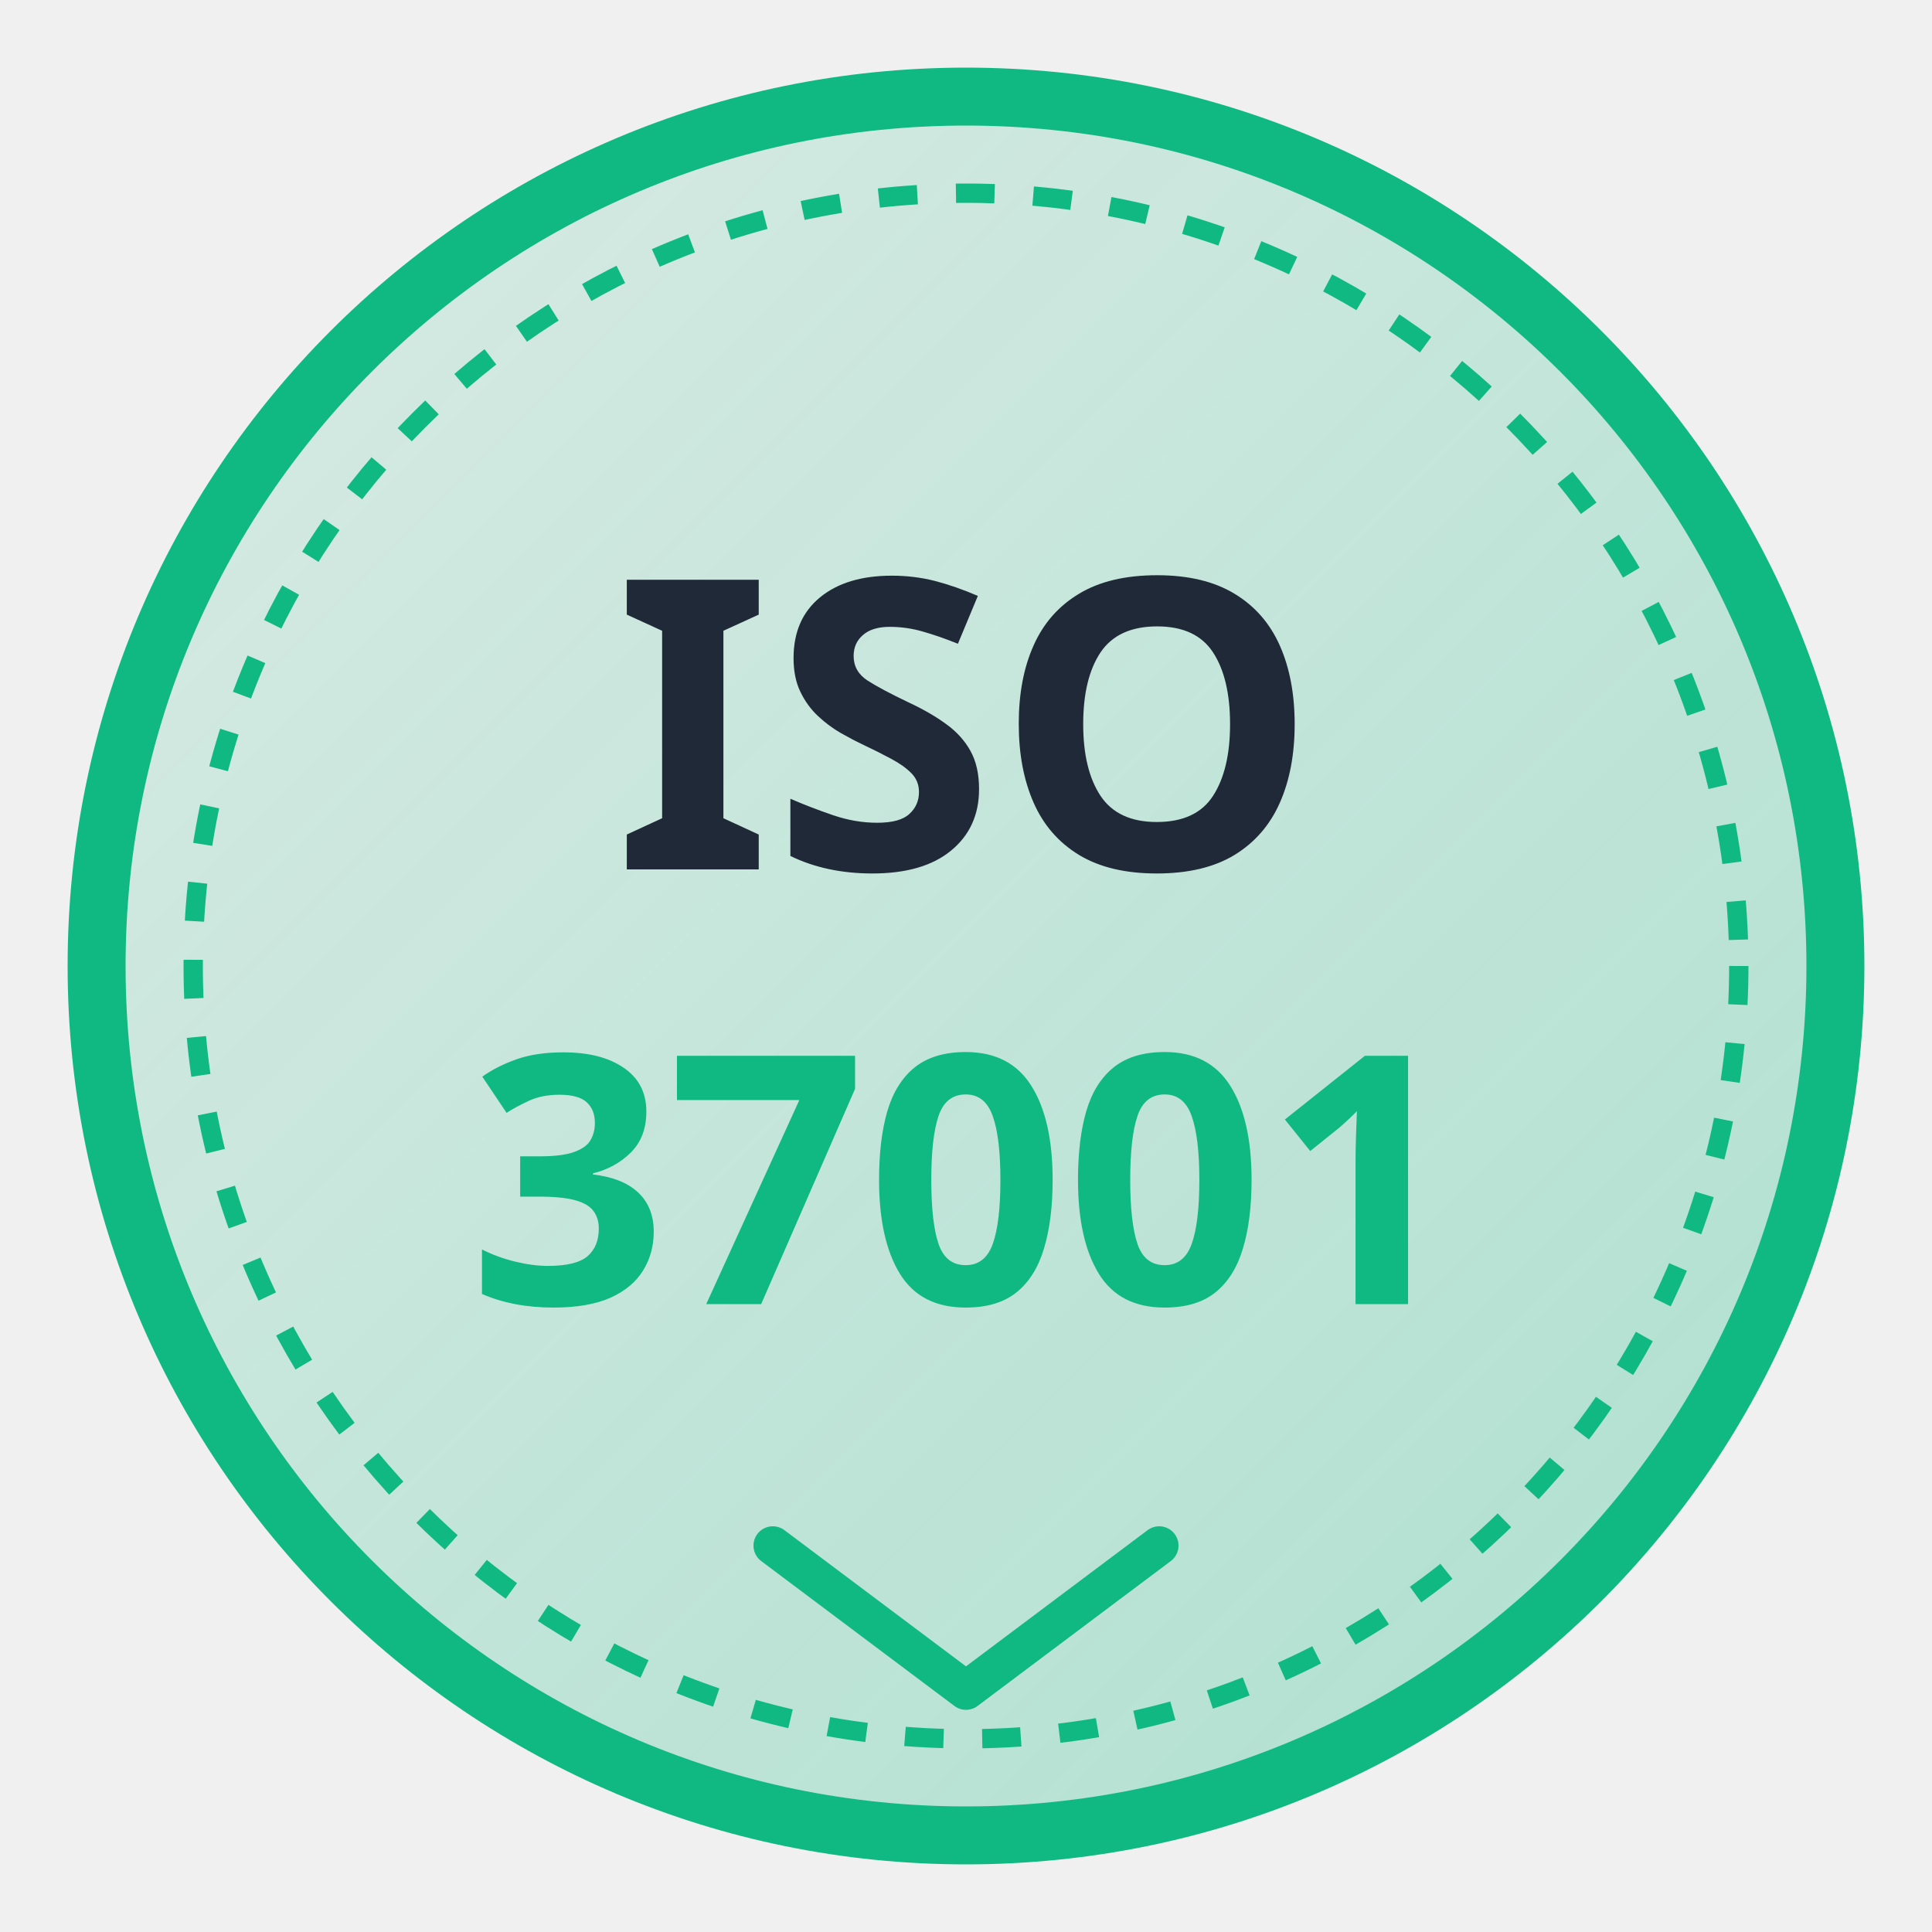
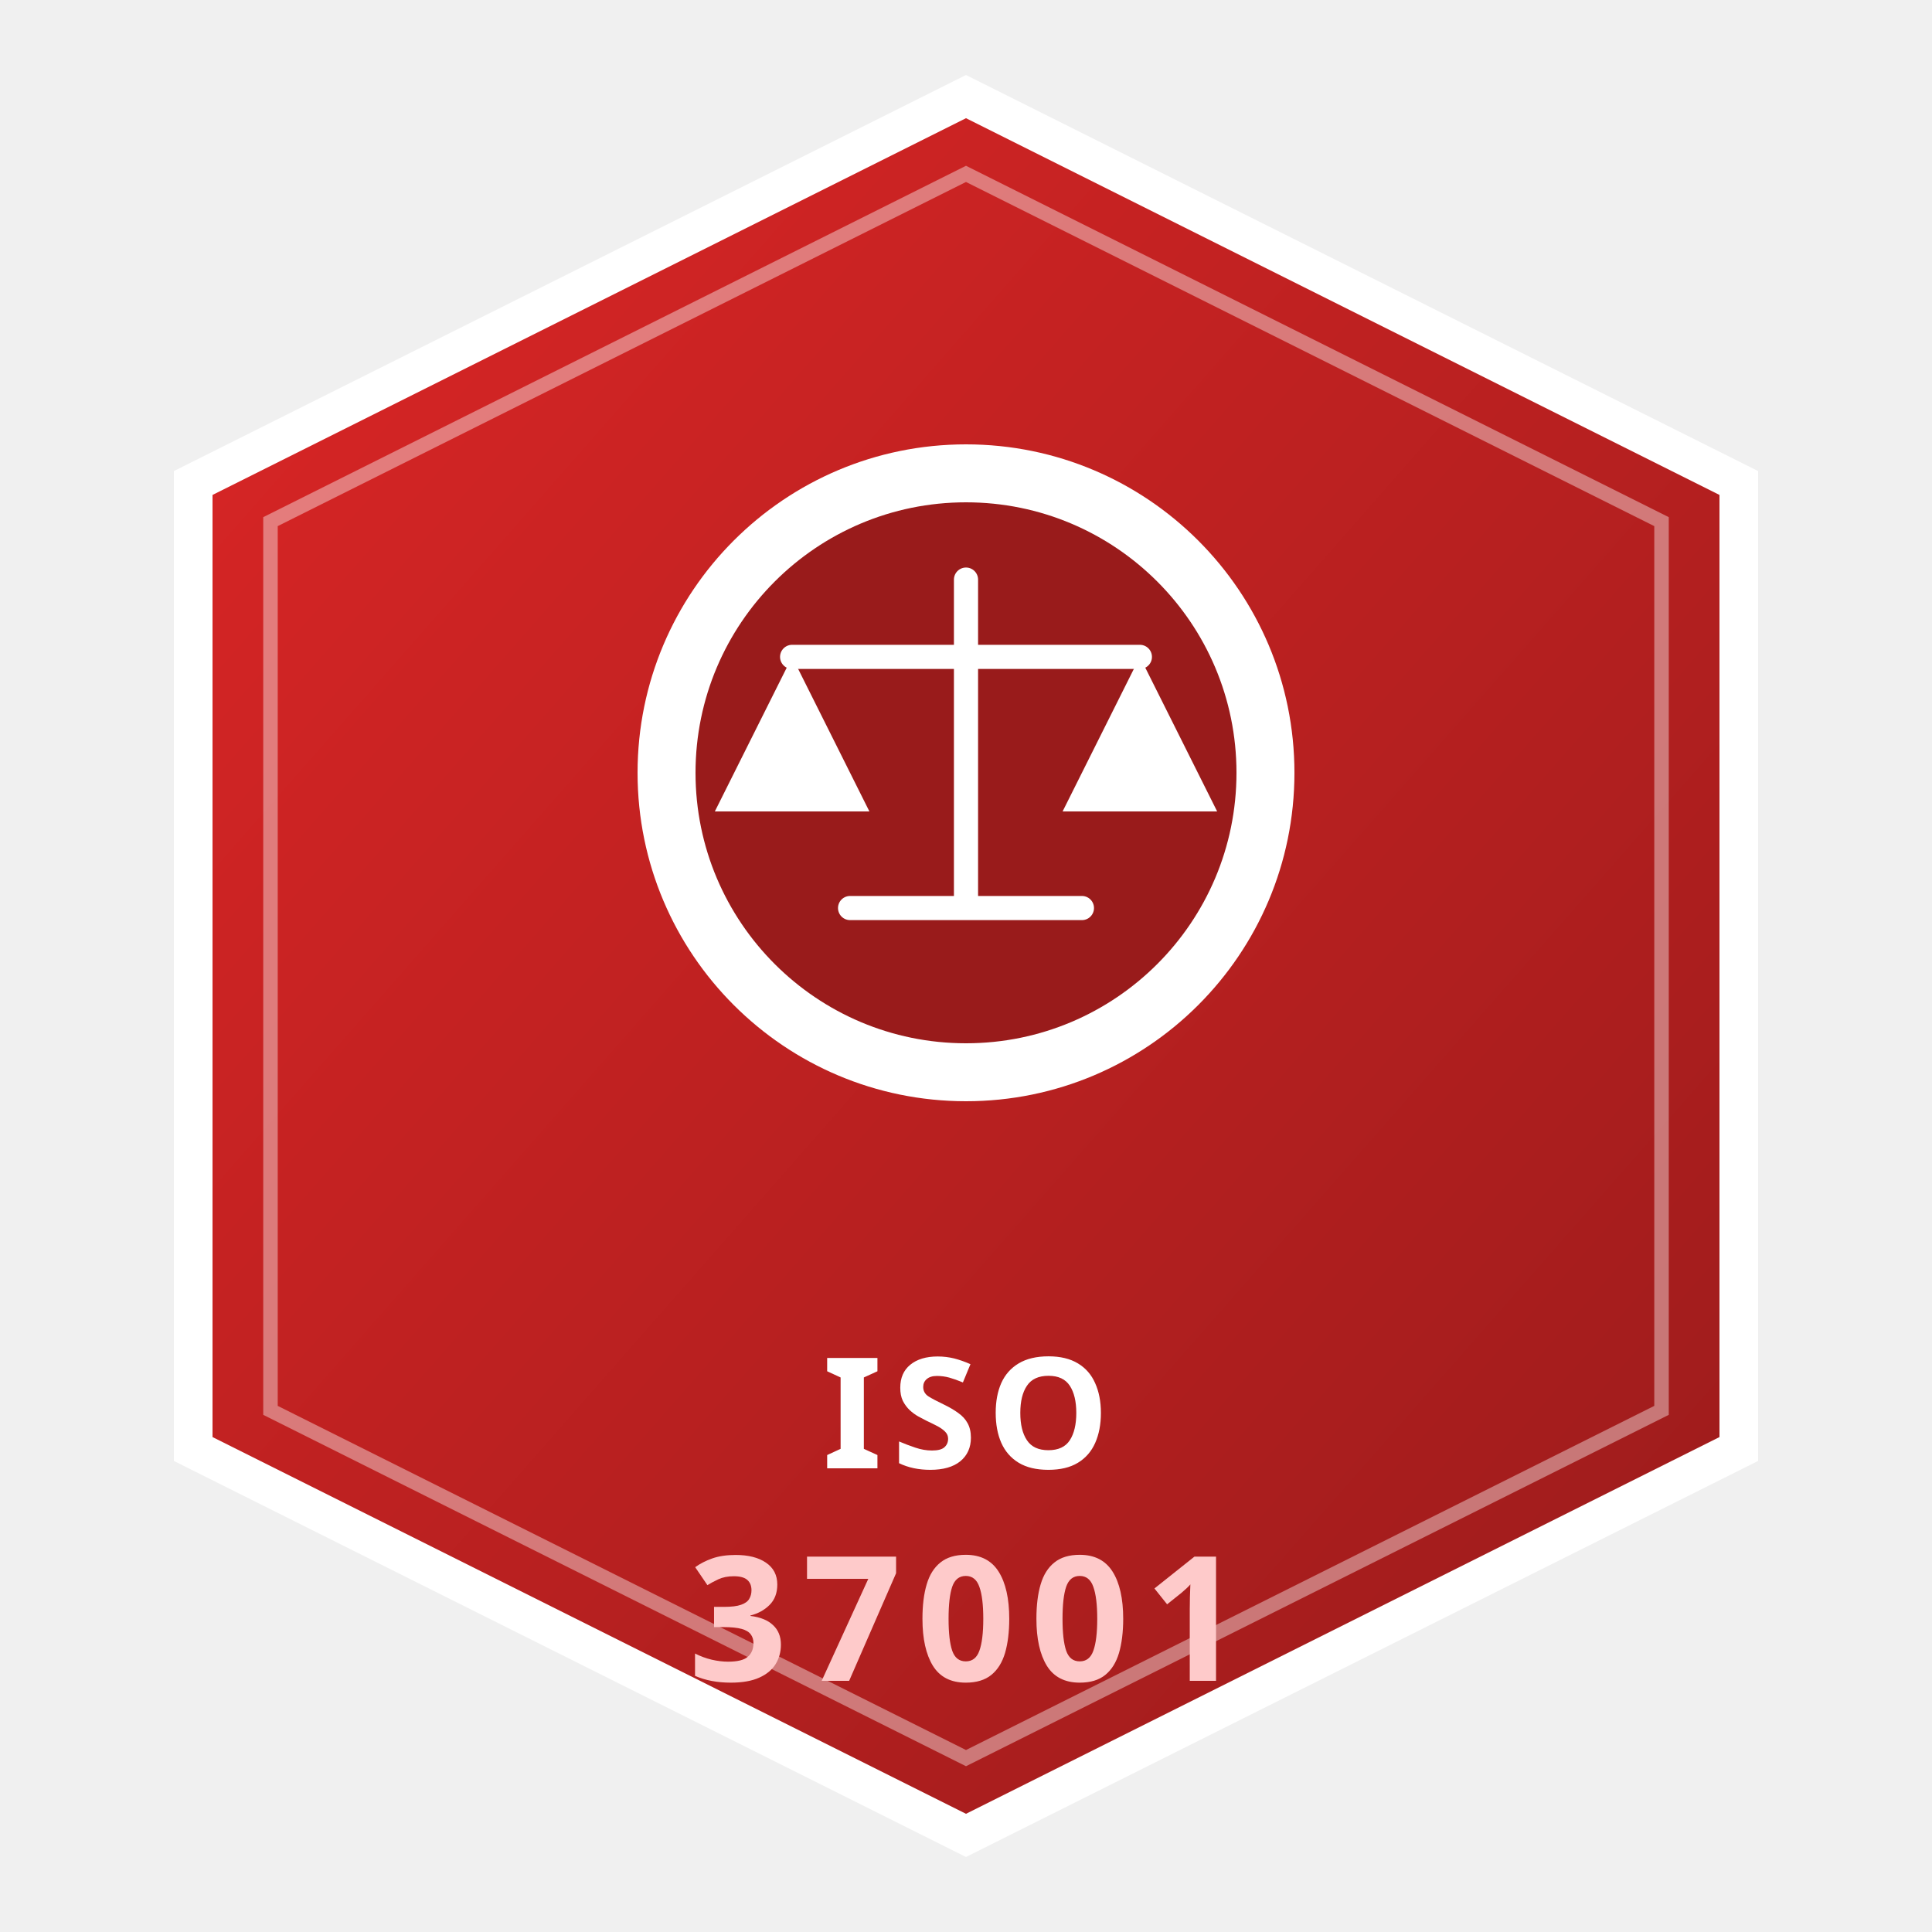
<svg xmlns="http://www.w3.org/2000/svg" width="200" height="200" viewBox="0 0 200 200">
  <defs>
-     <linearGradient id="grad37001" x1="0%" y1="0%" x2="100%" y2="100%">
-       <stop offset="0%" stop-color="#10b981" stop-opacity="0.1" />
-       <stop offset="100%" stop-color="#10b981" stop-opacity="0.3" />
+     <linearGradient id="redGrad" x1="0%" y1="0%" x2="100%" y2="100%">
+       <stop offset="0%" stop-color="#DC2626" />
+       <stop offset="100%" stop-color="#991B1B" />
    </linearGradient>
  </defs>
-   <circle cx="100" cy="100" r="90" fill="url(#grad37001)" stroke="#10b981" stroke-width="6" />
-   <circle cx="100" cy="100" r="80" fill="none" stroke="#10b981" stroke-width="2" stroke-dasharray="4 4" />
-   <text x="100" y="90" font-family="system-ui, sans-serif" font-size="42" font-weight="900" fill="#1f2937" text-anchor="middle">ISO</text>
-   <text x="100" y="135" font-family="system-ui, sans-serif" font-size="36" font-weight="800" fill="#10b981" text-anchor="middle">37001</text>
-   <path d="M80 160 L100 175 L120 160" fill="none" stroke="#10b981" stroke-width="4" stroke-linecap="round" stroke-linejoin="round" />
+   <polygon points="100,10 180,50 180,150 100,190 20,150 20,50" fill="url(#redGrad)" stroke="#ffffff" stroke-width="4" />
+   <polygon points="100,18 172,54 172,146 100,182 28,146 28,54" fill="none" stroke="rgba(255,255,255,0.4)" stroke-width="1.5" />
+   <circle cx="100" cy="80" r="34" fill="#ffffff" />
+   <circle cx="100" cy="80" r="28" fill="#991B1B" />
+   <path d="M100,60 L100,94 M88,94 L112,94" stroke="#ffffff" stroke-width="2.5" stroke-linecap="round" />
+   <path d="M82,68 L118,68" stroke="#ffffff" stroke-width="2.5" stroke-linecap="round" />
+   <path d="M82,68 L74,84 L90,84 Z" fill="#ffffff" />
+   <path d="M118,68 L110,84 L126,84 Z" fill="#ffffff" />
+   <text x="100" y="152" font-family="Arial Black, sans-serif" font-size="16" font-weight="900" fill="#ffffff" text-anchor="middle" letter-spacing="1">
+     ISO
+   </text>
+   <text x="100" y="174" font-family="Arial Black, sans-serif" font-size="18" font-weight="900" fill="#FECACA" text-anchor="middle" letter-spacing="1.5">
+     37001
+   </text>
</svg>
